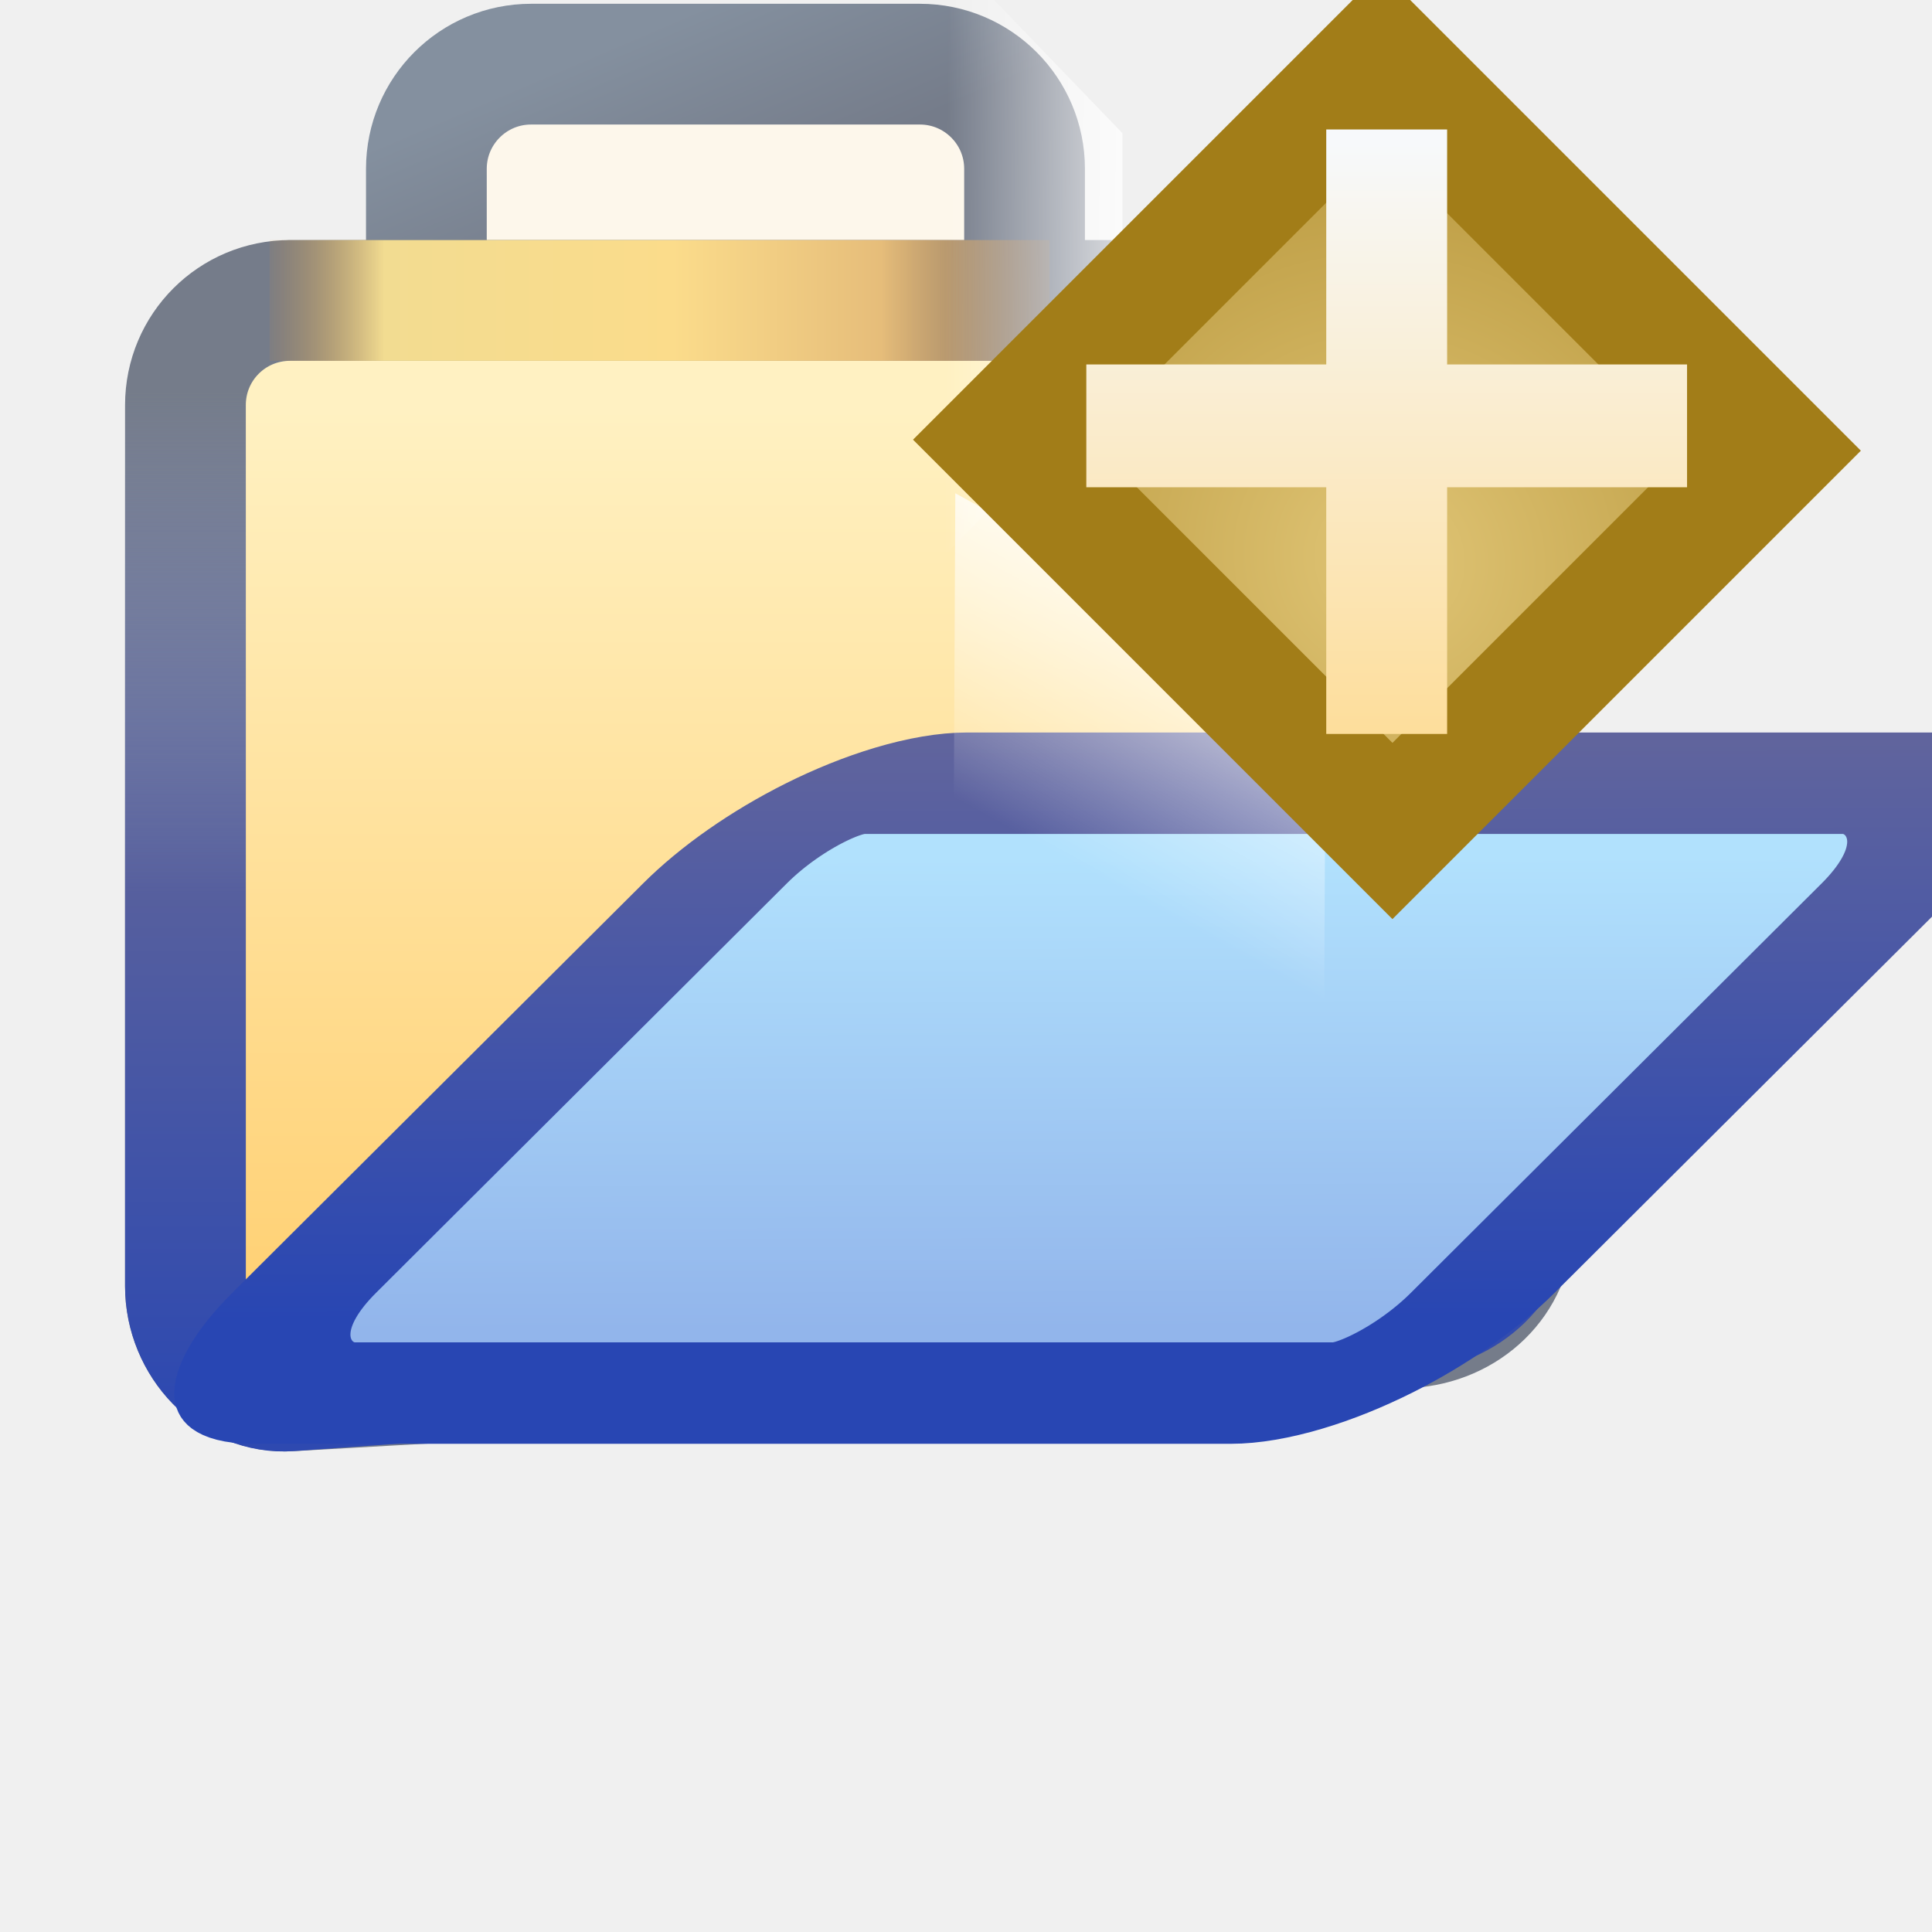
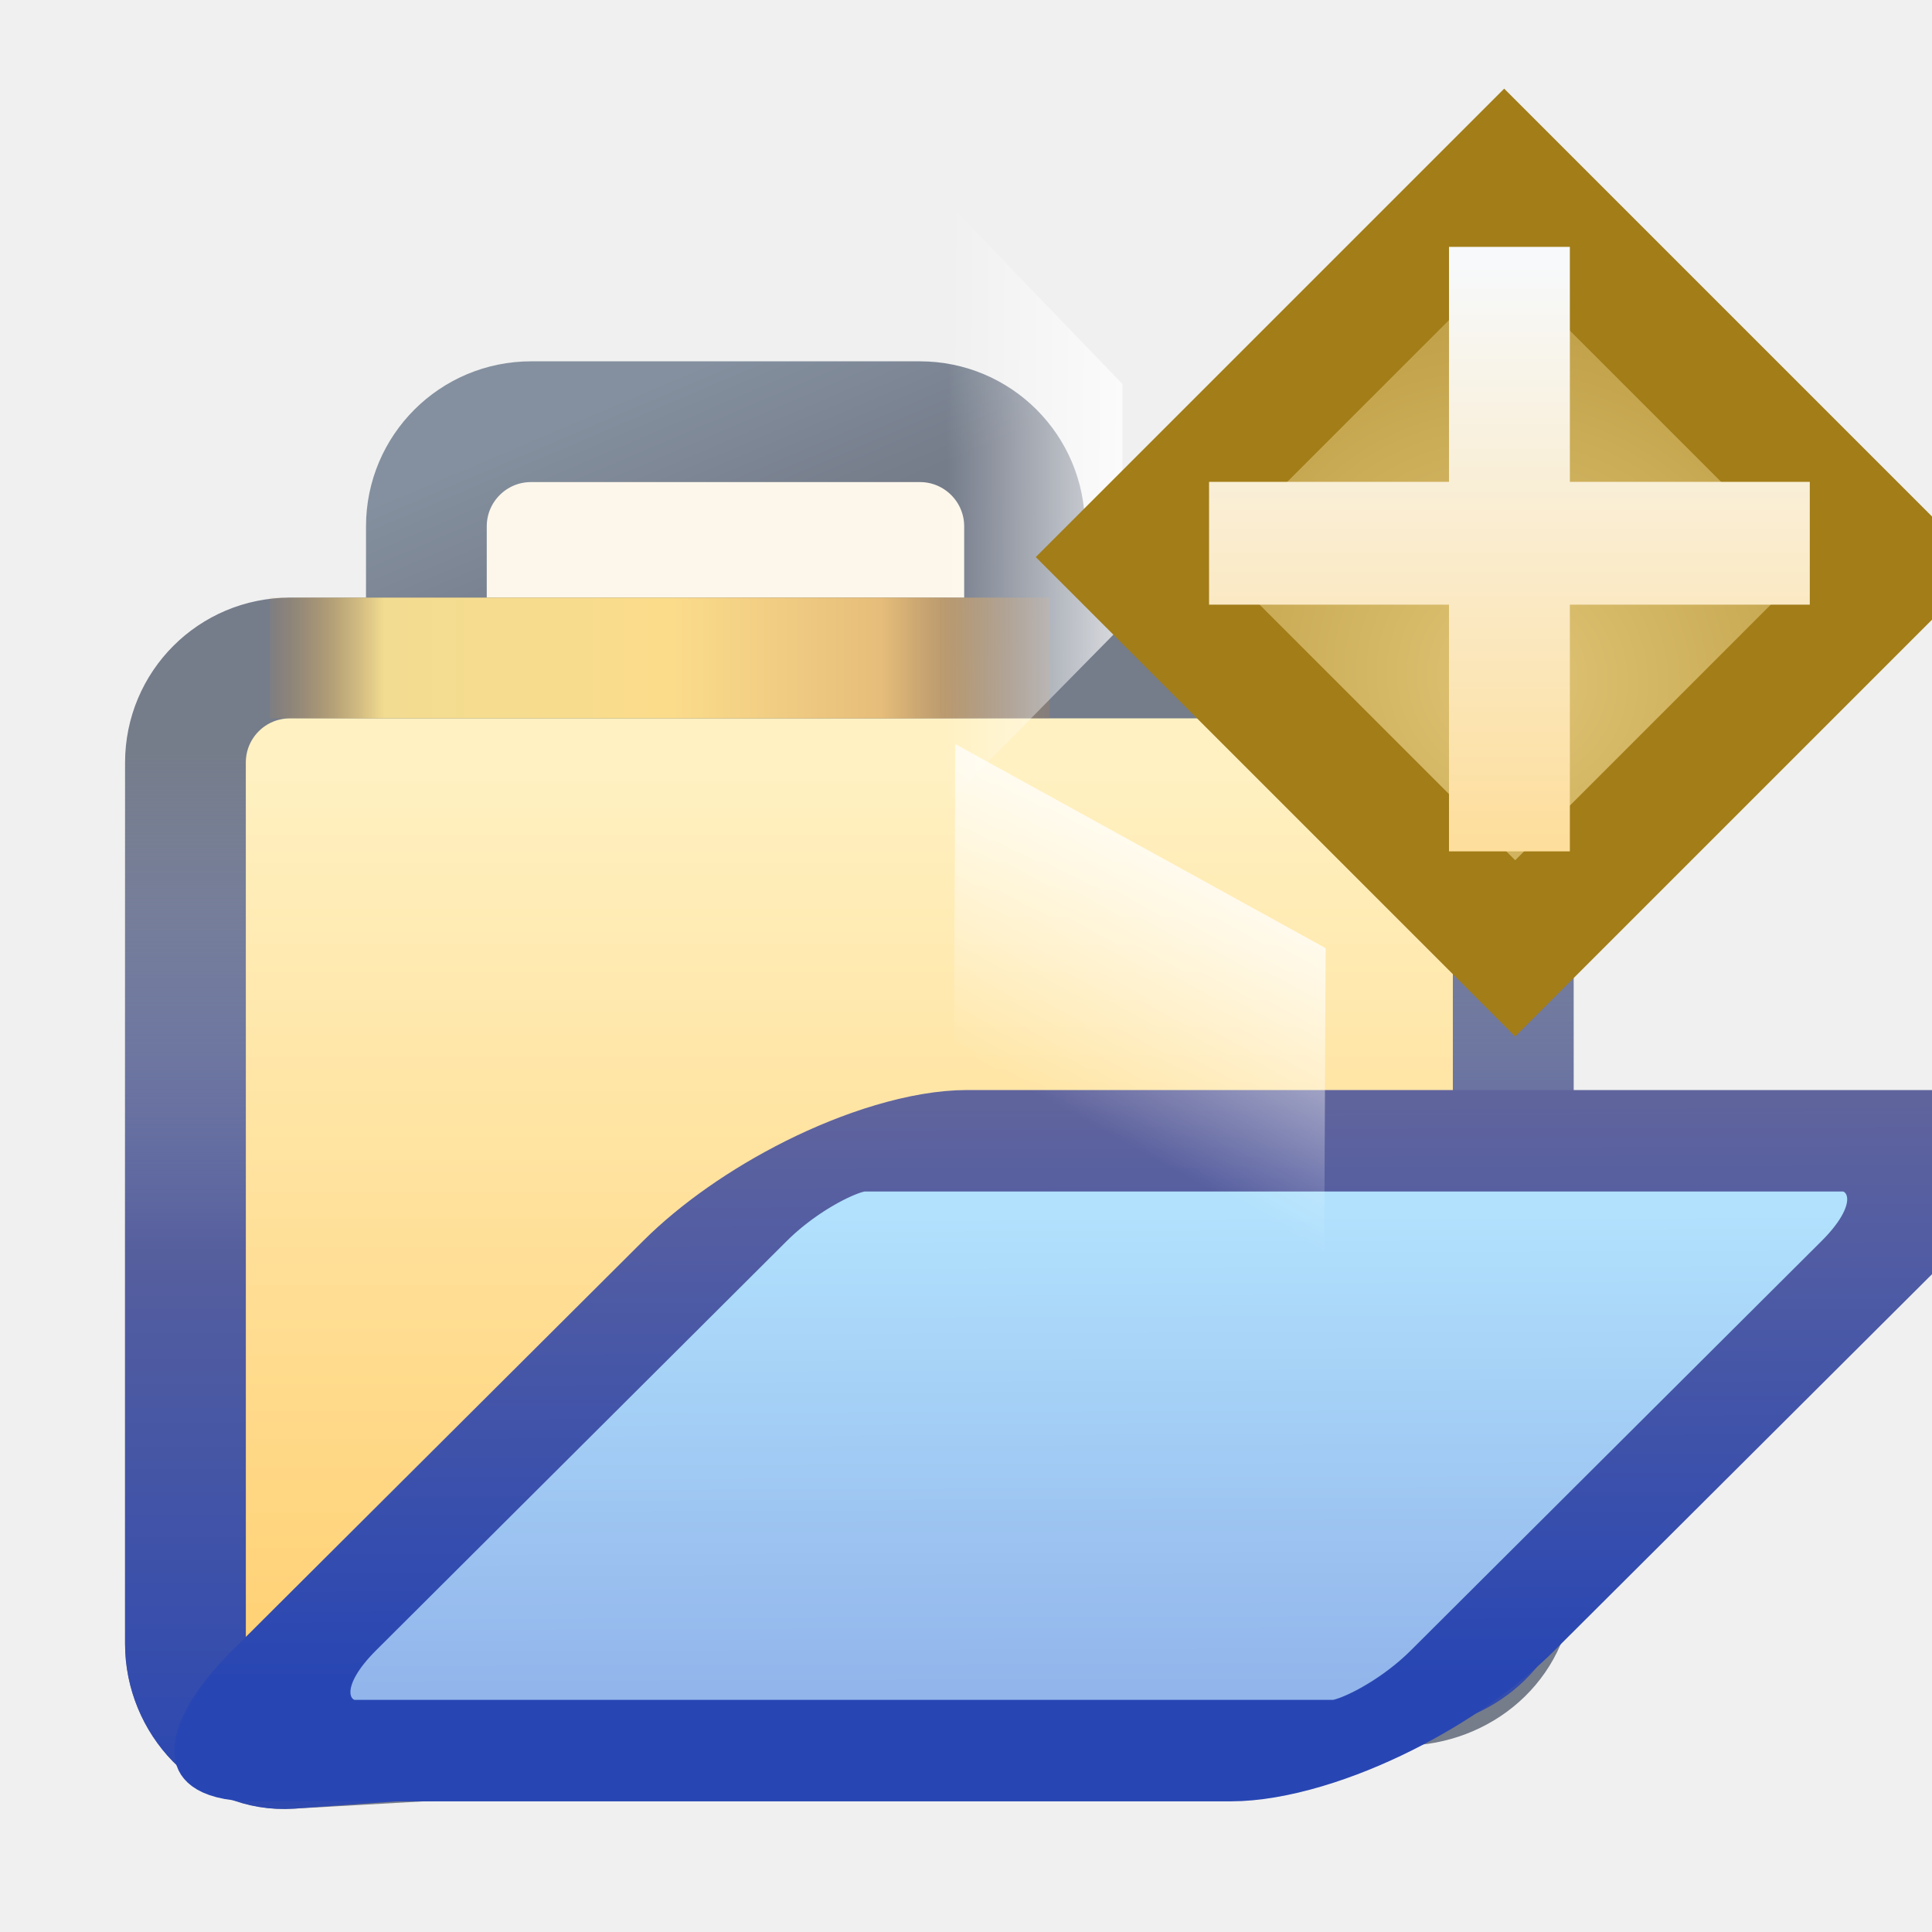
<svg xmlns="http://www.w3.org/2000/svg" xmlns:xlink="http://www.w3.org/1999/xlink" width="16" height="16" id="svg2" version="1.1">
  <defs id="defs4">
    <linearGradient id="linearGradient4830">
      <stop style="stop-color:#2e49b0;stop-opacity:1" offset="0" id="stop4832" />
      <stop id="stop4836" offset="0.5" style="stop-color:#565f9e;stop-opacity:1" />
      <stop style="stop-color:#8591c8;stop-opacity:0" offset="1" id="stop4834" />
    </linearGradient>
    <linearGradient id="linearGradient4762">
      <stop style="stop-color:#ffd175;stop-opacity:1" offset="0" id="stop4764" />
      <stop style="stop-color:#fff1c2;stop-opacity:1" offset="1" id="stop4766" />
    </linearGradient>
    <linearGradient id="linearGradient4756">
      <stop style="stop-color:#92b5eb;stop-opacity:1" offset="0" id="stop4758" />
      <stop style="stop-color:#b1e1fd;stop-opacity:1" offset="1" id="stop4760" />
    </linearGradient>
    <linearGradient id="linearGradient4807">
      <stop id="stop4809" offset="0" style="stop-color:#2846b3;stop-opacity:1" />
      <stop id="stop4811" offset="1" style="stop-color:#60649d;stop-opacity:1" />
    </linearGradient>
    <linearGradient id="linearGradient3967">
      <stop id="stop3969" offset="0" style="stop-color:#84909f;stop-opacity:1" />
      <stop id="stop3971" offset="1" style="stop-color:#757c8a;stop-opacity:1" />
    </linearGradient>
    <linearGradient id="linearGradient3955">
      <stop id="stop3957" offset="0" style="stop-color:#c38536;stop-opacity:0" />
      <stop style="stop-color:#f2dc91;stop-opacity:1" offset="0.154" id="stop3959" />
      <stop style="stop-color:#fbdc8b;stop-opacity:1" offset="0.5" id="stop3961" />
      <stop id="stop3963" offset="0.75" style="stop-color:#e6bd7a;stop-opacity:1" />
      <stop id="stop3965" offset="1" style="stop-color:#ba772f;stop-opacity:0" />
    </linearGradient>
    <linearGradient xlink:href="#linearGradient3967" id="linearGradient3939" gradientUnits="userSpaceOnUse" gradientTransform="translate(-58.38135,-1.484318)" x1="529.219" y1="366.789" x2="531.093" y2="371.179" />
    <linearGradient xlink:href="#linearGradient3955" id="linearGradient3945" gradientUnits="userSpaceOnUse" x1="523.008" y1="373.229" x2="543.914" y2="373.229" gradientTransform="translate(-60.5586,0)" />
    <linearGradient y2="385.152" x2="537.902" y1="397.561" x1="537.943" gradientTransform="matrix(0.9564079,0,1.3306873e-8,1.354818,367.5071,24.15968)" gradientUnits="userSpaceOnUse" id="linearGradient4776" xlink:href="#linearGradient4756" />
    <linearGradient y2="382.124" x2="546.583" y1="397.264" x1="546.633" gradientTransform="matrix(0.9564079,0,1.3306873e-8,1.354818,367.5071,24.15968)" gradientUnits="userSpaceOnUse" id="linearGradient4778" xlink:href="#linearGradient4807" />
    <mask maskUnits="userSpaceOnUse" id="mask4917">
      <path style="fill:#ffffff;fill-opacity:1;stroke:#ffffff;stroke-width:2;stroke-linecap:round;stroke-linejoin:round;stroke-miterlimit:4;stroke-opacity:1;stroke-dashoffset:0;display:inline" d="m 462.776,373.229 29.116,0 c 1.454,0 2.625,1.171 2.625,2.625 l 0,18.769 c 0,1.454 -1.174,2.526 -2.625,2.625 l -29.116,1.987 c -1.451,0.099 -2.625,-1.171 -2.625,-2.625 l 0,-20.756 c 0,-1.454 1.171,-2.625 2.625,-2.625 z" id="path4919" />
    </mask>
    <filter id="filter4929" x="-0.138" width="1.275" y="-0.377" height="1.755">
      <feGaussianBlur stdDeviation="3.562" id="feGaussianBlur4931" />
    </filter>
    <linearGradient xlink:href="#linearGradient4762" id="linearGradient4933" gradientUnits="userSpaceOnUse" gradientTransform="translate(-60.5586,0)" x1="538.006" y1="396.223" x2="538.006" y2="374.212" />
    <linearGradient y2="373.771" x2="548.459" y1="398.988" x1="548.459" gradientTransform="translate(-60.55859,7.1608197e-6)" gradientUnits="userSpaceOnUse" id="linearGradient4795" xlink:href="#linearGradient4830" />
    <linearGradient id="linearGradient5068">
      <stop style="stop-color:#ffffff;stop-opacity:1;" offset="0" id="stop5070" />
      <stop style="stop-color:#ffffff;stop-opacity:0;" offset="1" id="stop5072" />
    </linearGradient>
    <linearGradient id="linearGradient4823">
      <stop id="stop4825" offset="0" style="stop-color:#fefdef;stop-opacity:1" />
      <stop id="stop4827" offset="1" style="stop-color:#fbdd83;stop-opacity:1" />
    </linearGradient>
    <linearGradient id="linearGradient4863">
      <stop style="stop-color:#ba9726;stop-opacity:1;" offset="0" id="stop4865" />
      <stop style="stop-color:#997413;stop-opacity:1" offset="1" id="stop4867" />
    </linearGradient>
    <radialGradient xlink:href="#linearGradient4528-9" id="radialGradient4534-5" cx="-757.205" cy="-738.838" fx="-757.205" fy="-738.838" r="3.48" gradientTransform="matrix(1.850818,-8.813921e-6,8.4531434e-6,1.775059,644.2498,572.6361)" gradientUnits="userSpaceOnUse" />
    <linearGradient id="linearGradient4528-9">
      <stop style="stop-color:#e0c576;stop-opacity:1;" offset="0" id="stop4530-0" />
      <stop style="stop-color:#9e7916;stop-opacity:1" offset="1" id="stop4532-7" />
    </linearGradient>
    <linearGradient xlink:href="#linearGradient6281-8-0-1-6" id="linearGradient4526-2" gradientUnits="userSpaceOnUse" gradientTransform="matrix(2.319989,0,0,2.319989,10.19969,1043.185)" x1="0.938" y1="4.844" x2="0.938" y2="7.549" />
    <linearGradient id="linearGradient6281-8-0-1-6">
      <stop id="stop6283-0-2-2-1" offset="0" style="stop-color:#f7f9fb;stop-opacity:1" />
      <stop id="stop6285-5-0-9-7" offset="1" style="stop-color:#ffd680;stop-opacity:1" />
    </linearGradient>
    <linearGradient xlink:href="#linearGradient5068" id="linearGradient3105" gradientUnits="userSpaceOnUse" gradientTransform="translate(13.86699,1038.827)" x1="10" y1="5" x2="10.008" y2="6.984" />
    <linearGradient xlink:href="#linearGradient4863" id="linearGradient3107" gradientUnits="userSpaceOnUse" gradientTransform="translate(13.87481,2.449296)" x1="12.578" y1="1037.784" x2="12.578" y2="1043.763" />
    <linearGradient xlink:href="#linearGradient4823" id="linearGradient3109" gradientUnits="userSpaceOnUse" gradientTransform="matrix(1.847997,0,0,1.847997,24.14231,1031.86)" x1="0.938" y1="4.844" x2="0.938" y2="7.549" />
    <linearGradient xlink:href="#linearGradient5068" id="linearGradient3111" gradientUnits="userSpaceOnUse" gradientTransform="translate(13.86699,2.464896)" x1="12" y1="1043.362" x2="12" y2="1045.347" />
    <linearGradient xlink:href="#linearGradient5068" id="linearGradient3113" gradientUnits="userSpaceOnUse" gradientTransform="translate(13.86699,2.464896)" x1="13" y1="1043.362" x2="15.008" y2="1043.347" />
    <linearGradient xlink:href="#linearGradient5068" id="linearGradient3115" gradientUnits="userSpaceOnUse" gradientTransform="matrix(1.533305,-0.8452528,1.533305,0.8452528,-1566.549,172.9558)" x1="12" y1="1042.362" x2="10.008" y2="1042.362" />
    <linearGradient xlink:href="#linearGradient5068" id="linearGradient3117" gradientUnits="userSpaceOnUse" gradientTransform="translate(40.49199,1.027396)" x1="10" y1="1041.362" x2="8.008" y2="1041.347" />
    <linearGradient xlink:href="#linearGradient5068" id="linearGradient3119" gradientUnits="userSpaceOnUse" gradientTransform="translate(13.86699,2.464896)" x1="10" y1="1040.362" x2="10.008" y2="1038.347" />
    <linearGradient xlink:href="#linearGradient5068" id="linearGradient3121" gradientUnits="userSpaceOnUse" gradientTransform="translate(13.86699,2.464896)" x1="12" y1="1038.362" x2="10.008" y2="1038.347" />
    <linearGradient xlink:href="#linearGradient5068" id="linearGradient3123" gradientUnits="userSpaceOnUse" gradientTransform="translate(13.86699,2.464896)" x1="14" y1="1041.362" x2="14" y2="1043.347" />
  </defs>
  <g id="layer1" style="display:inline" transform="translate(0,-1036.362)">
-     <g transform="matrix(0.279033,0,0,0.279033,-129.5116,939.9464)" style="display:inline" id="g13862">
+     <g transform="matrix(0.279033,0,0,0.279033,-129.5116,942.9074)" style="display:inline" id="g13862">
      <g transform="matrix(1.183583,0,0,1.183583,-75.61222,-85.23731)" id="g13813">
        <rect style="fill:#fdf7eb;fill-opacity:1;stroke:url(#linearGradient3939);stroke-width:3.028;stroke-linecap:round;stroke-linejoin:round;stroke-miterlimit:4;stroke-opacity:1;stroke-dasharray:none;stroke-dashoffset:0;display:inline" id="rect13693-3" width="15" height="16.625" x="466.728" y="365.565" rx="2.625" ry="2.625" />
        <path style="fill:url(#linearGradient4933);fill-opacity:1;stroke:#757c8a;stroke-width:3.028;stroke-linecap:round;stroke-linejoin:round;stroke-miterlimit:4;stroke-opacity:1;stroke-dasharray:none;stroke-dashoffset:0" d="m 463.311,371.489 28.046,0 c 1.454,0 2.625,1.171 2.625,2.625 l 0,20.509 c 0,1.454 -1.173,2.543 -2.625,2.625 l -28.046,1.586 c -1.452,0.082 -2.625,-1.171 -2.625,-2.625 l 0,-22.094 c 0,-1.454 1.171,-2.625 2.625,-2.625 z" id="rect13693" />
        <path style="fill:none;stroke:url(#linearGradient3945);stroke-width:3.028;stroke-linecap:butt;stroke-linejoin:miter;stroke-miterlimit:4;stroke-opacity:1;stroke-dasharray:none" d="m 462.797,371.49 19.558,0" id="path13797" />
        <g id="g4914" mask="url(#mask4917)">
          <rect transform="matrix(1,0,-0.7082804,0.7059312,0,0)" ry="3.718" rx="2.625" y="542.897" x="860.685" height="22.649" width="30.9" id="rect13693-2-2" style="opacity:0.5;fill:#000000;fill-opacity:1;stroke:#000000;stroke-width:2.38;stroke-linecap:round;stroke-linejoin:round;stroke-miterlimit:4;stroke-opacity:1;stroke-dasharray:none;stroke-dashoffset:0;display:inline;filter:url(#filter4929)" />
        </g>
        <path style="fill:none;stroke:url(#linearGradient4795);stroke-width:3.028;stroke-linecap:round;stroke-linejoin:round;stroke-miterlimit:4;stroke-opacity:1;stroke-dasharray:none;stroke-dashoffset:0;display:inline" d="m 463.311,371.489 28.046,0 c 1.454,0 2.625,1.171 2.625,2.625 l 0,20.107 c 0,1.454 -1.174,2.522 -2.625,2.625 l -28.046,1.987 c -1.451,0.103 -2.625,-1.171 -2.625,-2.625 l 0,-22.094 c 0,-1.454 1.171,-2.625 2.625,-2.625 z" id="rect13693-8" />
        <rect style="fill:url(#linearGradient4776);fill-opacity:1;stroke:url(#linearGradient4778);stroke-width:3.604;stroke-linecap:round;stroke-linejoin:round;stroke-miterlimit:4;stroke-opacity:1;stroke-dasharray:none;stroke-dashoffset:0;display:inline" id="rect13693-2" width="29.553" height="21.662" x="861.358" y="543.391" rx="2.511" ry="3.556" transform="matrix(1,0,-0.7082804,0.7059312,0,0)" />
      </g>
    </g>
-     <g id="g5996" transform="translate(-40.66553,-3.425048)">
+     <g id="g5996" transform="translate(-40.66553,-1.347922)">
      <path id="path5581-1-1-6" d="m 48.565,1046.388 3.067,1.69 0.012,-2.516 -3.067,-1.69 z" style="fill:url(#linearGradient3115);fill-opacity:1;stroke:none;display:inline" />
      <path id="path5581-1-1-1" d="m 48.5,1039.374 0,5 1.461,-1.484 0,-2 z" style="fill:url(#linearGradient3117);fill-opacity:1;stroke:none;display:inline" />
    </g>
-     <g style="display:inline" id="g4514" transform="translate(8.449934,-16.87471)">
+     <g style="display:inline" id="g4514" transform="translate(9.466401,-15.90244)">
      <g id="g4522" transform="translate(-9.9375,0)">
        <rect style="fill:url(#radialGradient4534-5);fill-opacity:1;stroke:#a27d18;stroke-width:1.032;stroke-miterlimit:4;stroke-opacity:1;stroke-dasharray:none;display:inline" id="rect3910" width="4.583" height="4.454" x="-758.823" y="-740.411" transform="matrix(-0.7071068,-0.7071068,0.7071068,-0.7071068,0,0)" />
        <path id="path5581-5-5" d="m 12.471,1054.309 1.001,0 0,1.946 1.987,0 0,1.017 -1.987,0 0,2.043 -1.001,0 0,-2.043 -1.987,0 0,-1.017 1.987,0 z" style="fill:url(#linearGradient4526-2);fill-opacity:1;stroke:none;display:inline" />
      </g>
    </g>
  </g>
</svg>
